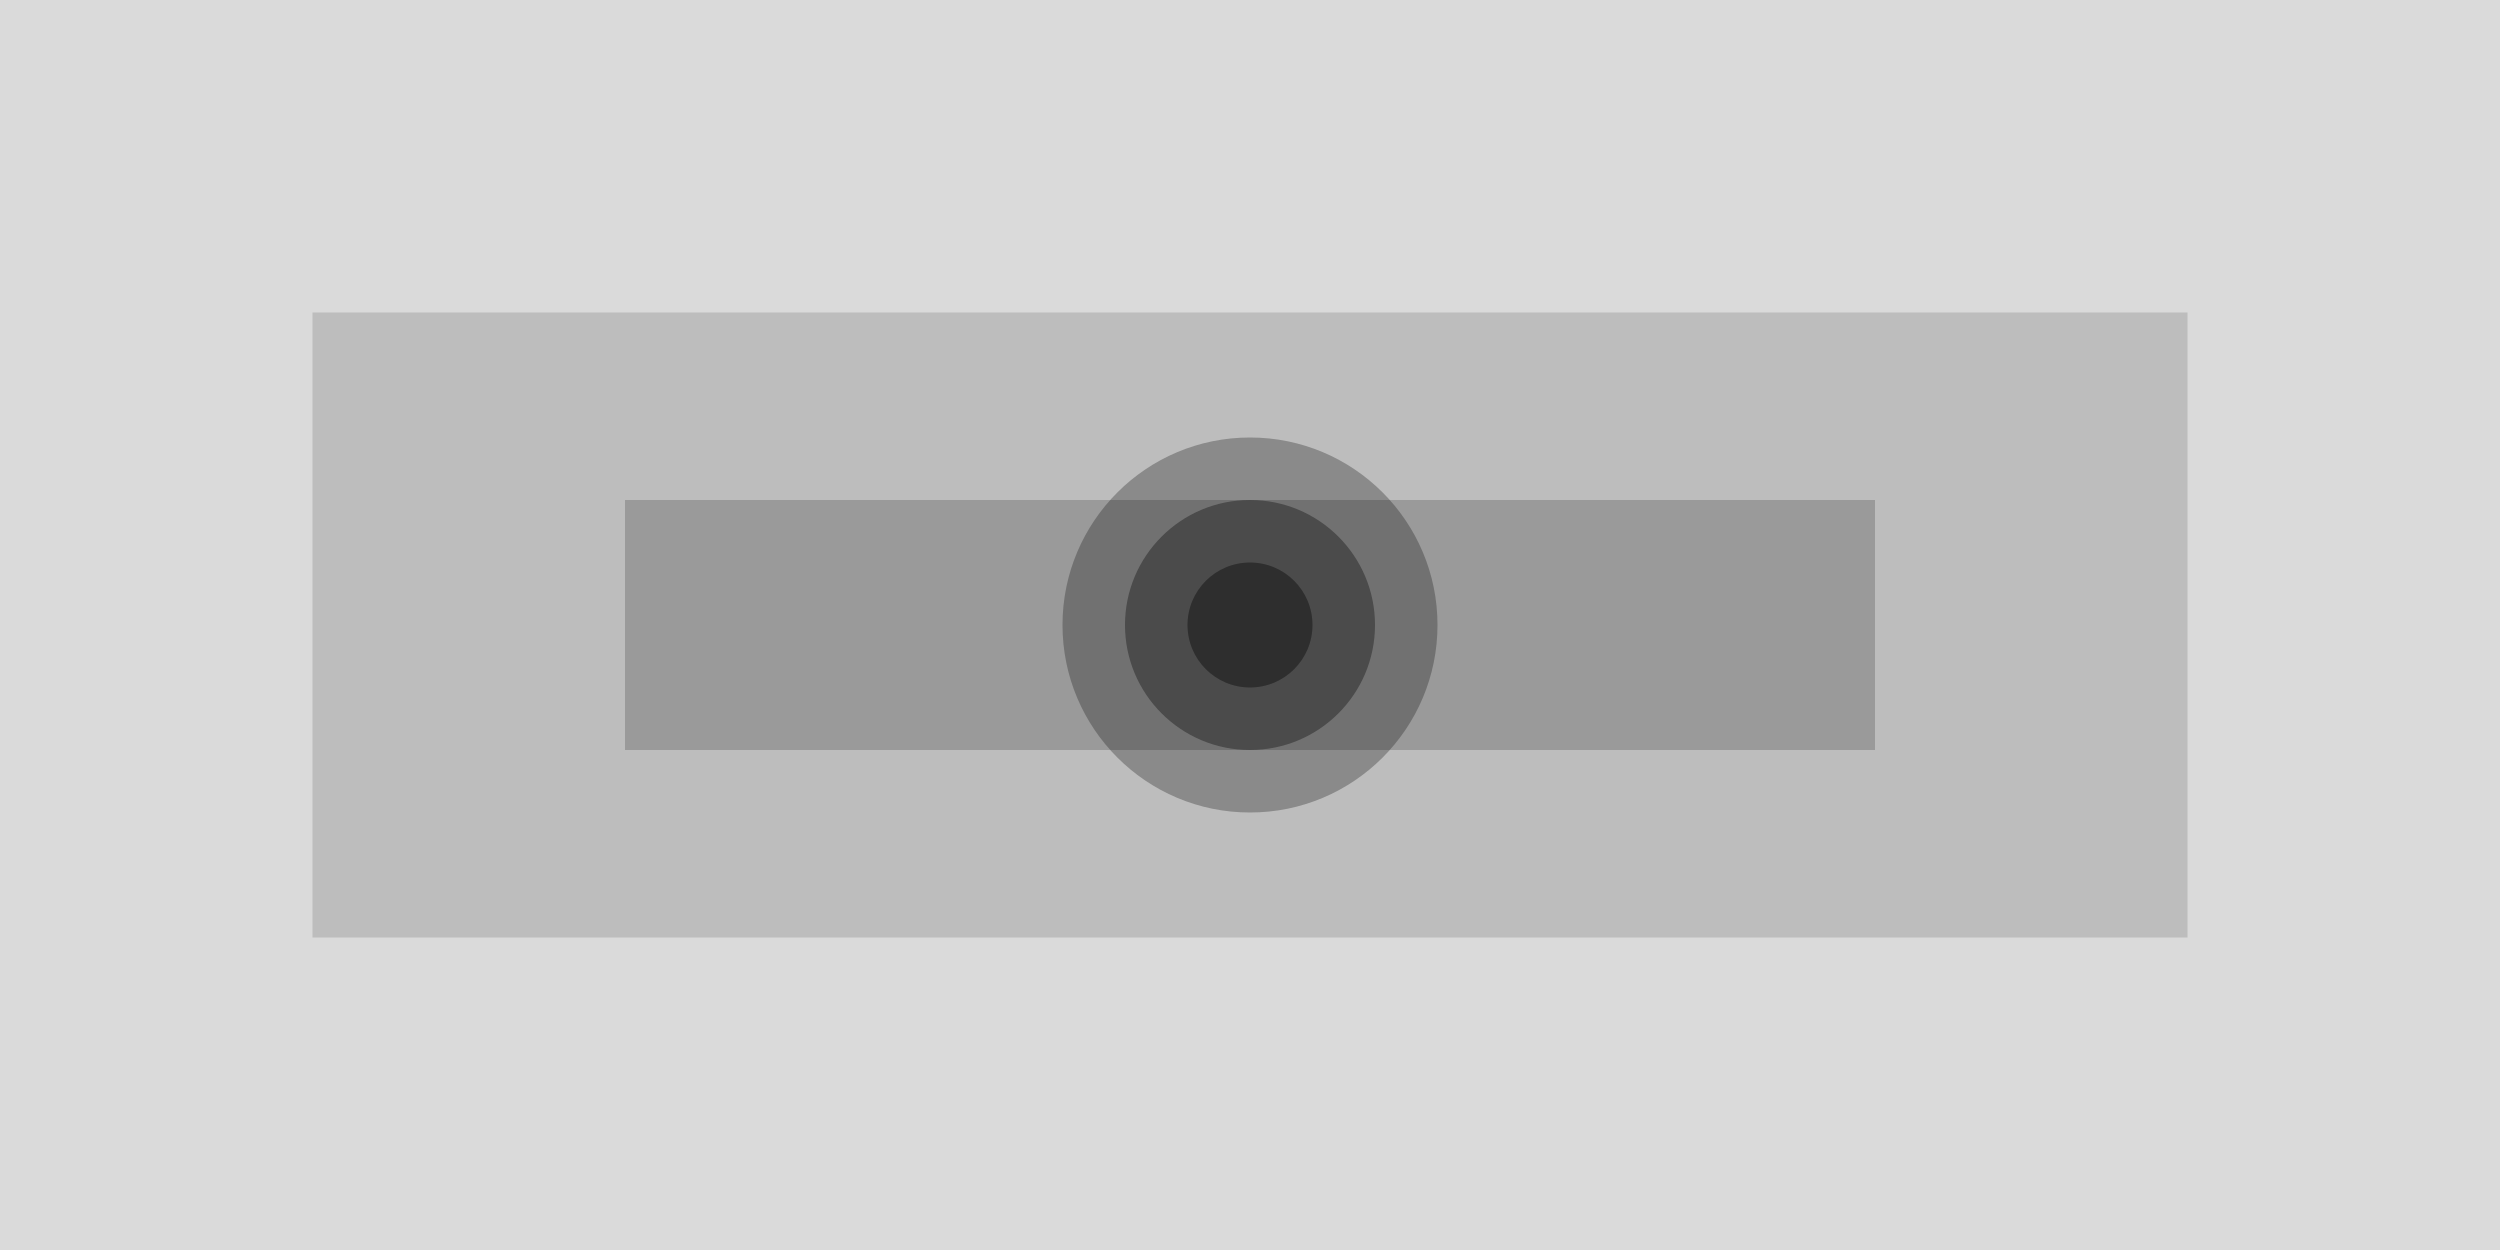
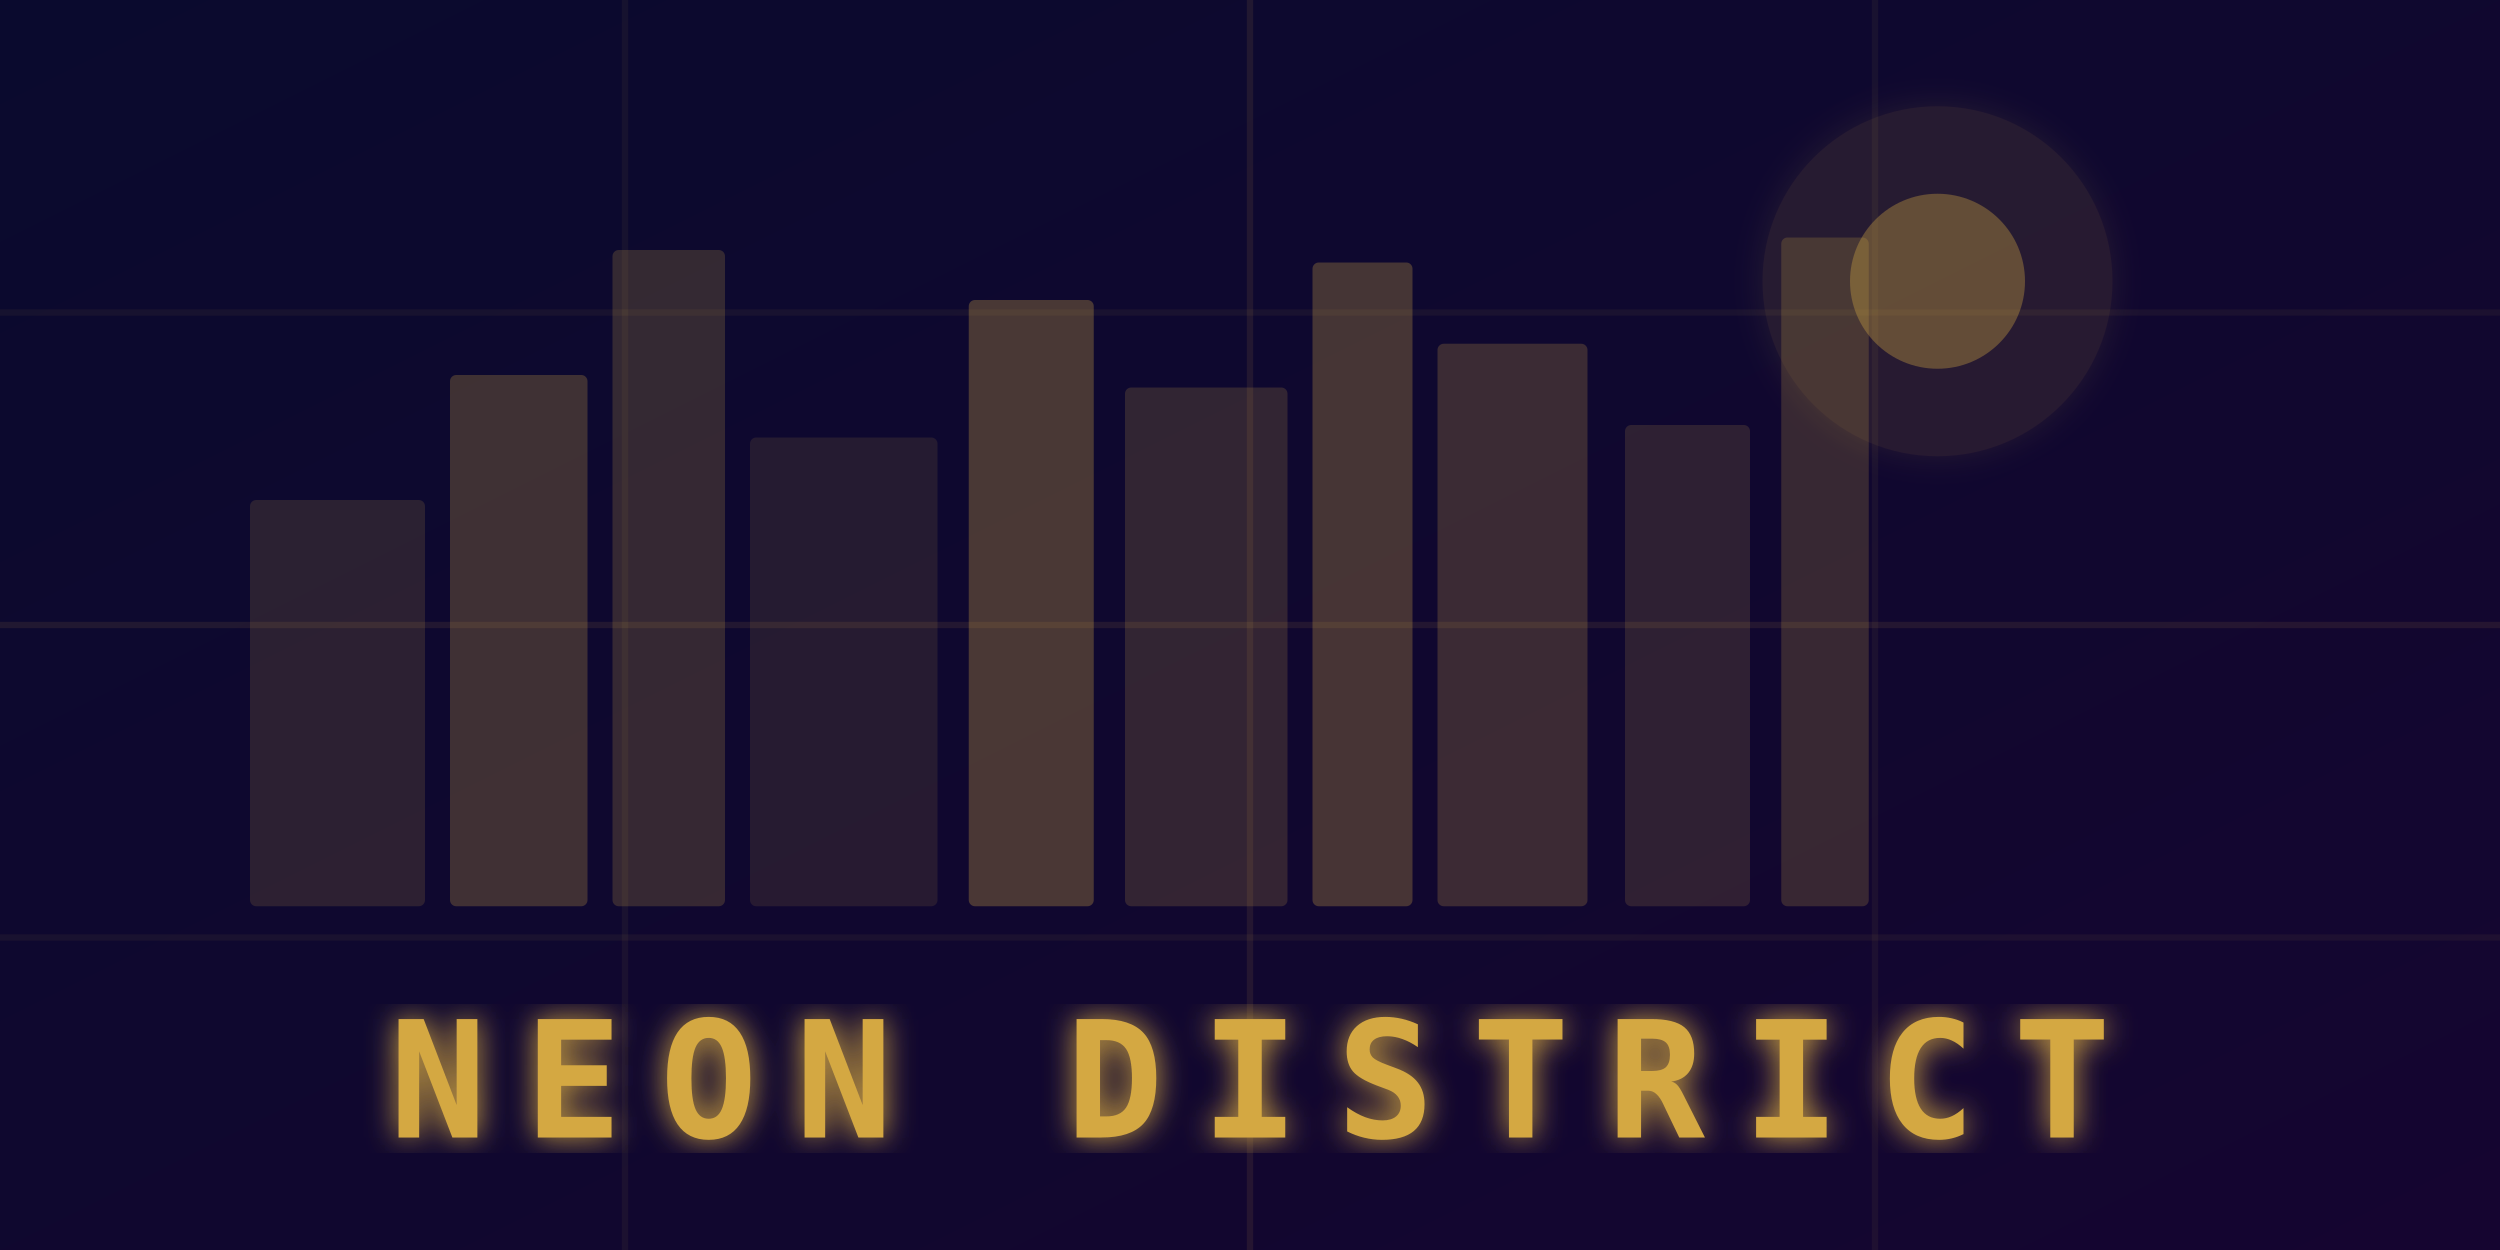
- <svg xmlns="http://www.w3.org/2000/svg" width="400" height="200" viewBox="0 0 400 200" fill="none">
-   <rect width="400" height="200" fill="#efefef" />
-   <path d="M0 0 L400 0 L400 200 L0 200 Z" fill="#111111" opacity="0.1" />
-   <path d="M50 50 L350 50 L350 150 L50 150 Z" fill="#111111" opacity="0.15" />
-   <path d="M100 80 L300 80 L300 120 L100 120 Z" fill="#111111" opacity="0.2" />
-   <circle cx="200" cy="100" r="30" fill="#111111" opacity="0.3" />
-   <circle cx="200" cy="100" r="20" fill="#111111" opacity="0.4" />
-   <circle cx="200" cy="100" r="10" fill="#111111" opacity="0.5" />
+ <svg xmlns="http://www.w3.org/2000/svg" width="400" height="200" viewBox="0 0 400 200">
+   <defs>
+     <linearGradient id="bg" x1="0" y1="0" x2="1" y2="1">
+       <stop offset="0%" stop-color="#0a0a2e" />
+       <stop offset="100%" stop-color="#150530" />
+     </linearGradient>
+     <filter id="glow">
+       <feGaussianBlur stdDeviation="2.5" />
+       <feMerge>
+         <feMergeNode />
+         <feMergeNode in="SourceGraphic" />
+       </feMerge>
+     </filter>
+   </defs>
+   <rect width="400" height="200" fill="url(#bg)" />
+   <line x1="0" y1="50" x2="400" y2="50" stroke="#D4A843" opacity=".06" stroke-width="1" />
+   <line x1="0" y1="100" x2="400" y2="100" stroke="#D4A843" opacity=".1" stroke-width="1" />
+   <line x1="0" y1="150" x2="400" y2="150" stroke="#D4A843" opacity=".06" stroke-width="1" />
+   <line x1="100" y1="0" x2="100" y2="200" stroke="#D4A843" opacity=".06" />
+   <line x1="200" y1="0" x2="200" y2="200" stroke="#D4A843" opacity=".1" />
+   <line x1="300" y1="0" x2="300" y2="200" stroke="#D4A843" opacity=".06" />
+   <circle cx="310" cy="45" r="28" fill="#D4A843" opacity=".12" filter="url(#glow)" />
+   <circle cx="310" cy="45" r="14" fill="#D4A843" opacity=".35" />
+   <rect x="40" y="80" width="28" height="65" fill="#D4A843" opacity=".15" rx="1" />
+   <rect x="72" y="60" width="22" height="85" fill="#D4A843" opacity=".25" rx="1" />
+   <rect x="98" y="40" width="18" height="105" fill="#D4A843" opacity=".2" rx="1" />
+   <rect x="120" y="70" width="30" height="75" fill="#D4A843" opacity=".12" rx="1" />
+   <rect x="155" y="48" width="20" height="97" fill="#D4A843" opacity=".3" rx="1" />
+   <rect x="180" y="62" width="26" height="83" fill="#D4A843" opacity=".18" rx="1" />
+   <rect x="210" y="42" width="16" height="103" fill="#D4A843" opacity=".28" rx="1" />
+   <rect x="230" y="55" width="24" height="90" fill="#D4A843" opacity=".22" rx="1" />
+   <rect x="260" y="68" width="20" height="77" fill="#D4A843" opacity=".16" rx="1" />
+   <rect x="285" y="38" width="14" height="107" fill="#D4A843" opacity=".2" rx="1" />
+   <text x="200" y="182" text-anchor="middle" font-family="monospace" font-size="26" fill="#D4A843" filter="url(#glow)" font-weight="bold" letter-spacing="6">NEON DISTRICT</text>
</svg>
